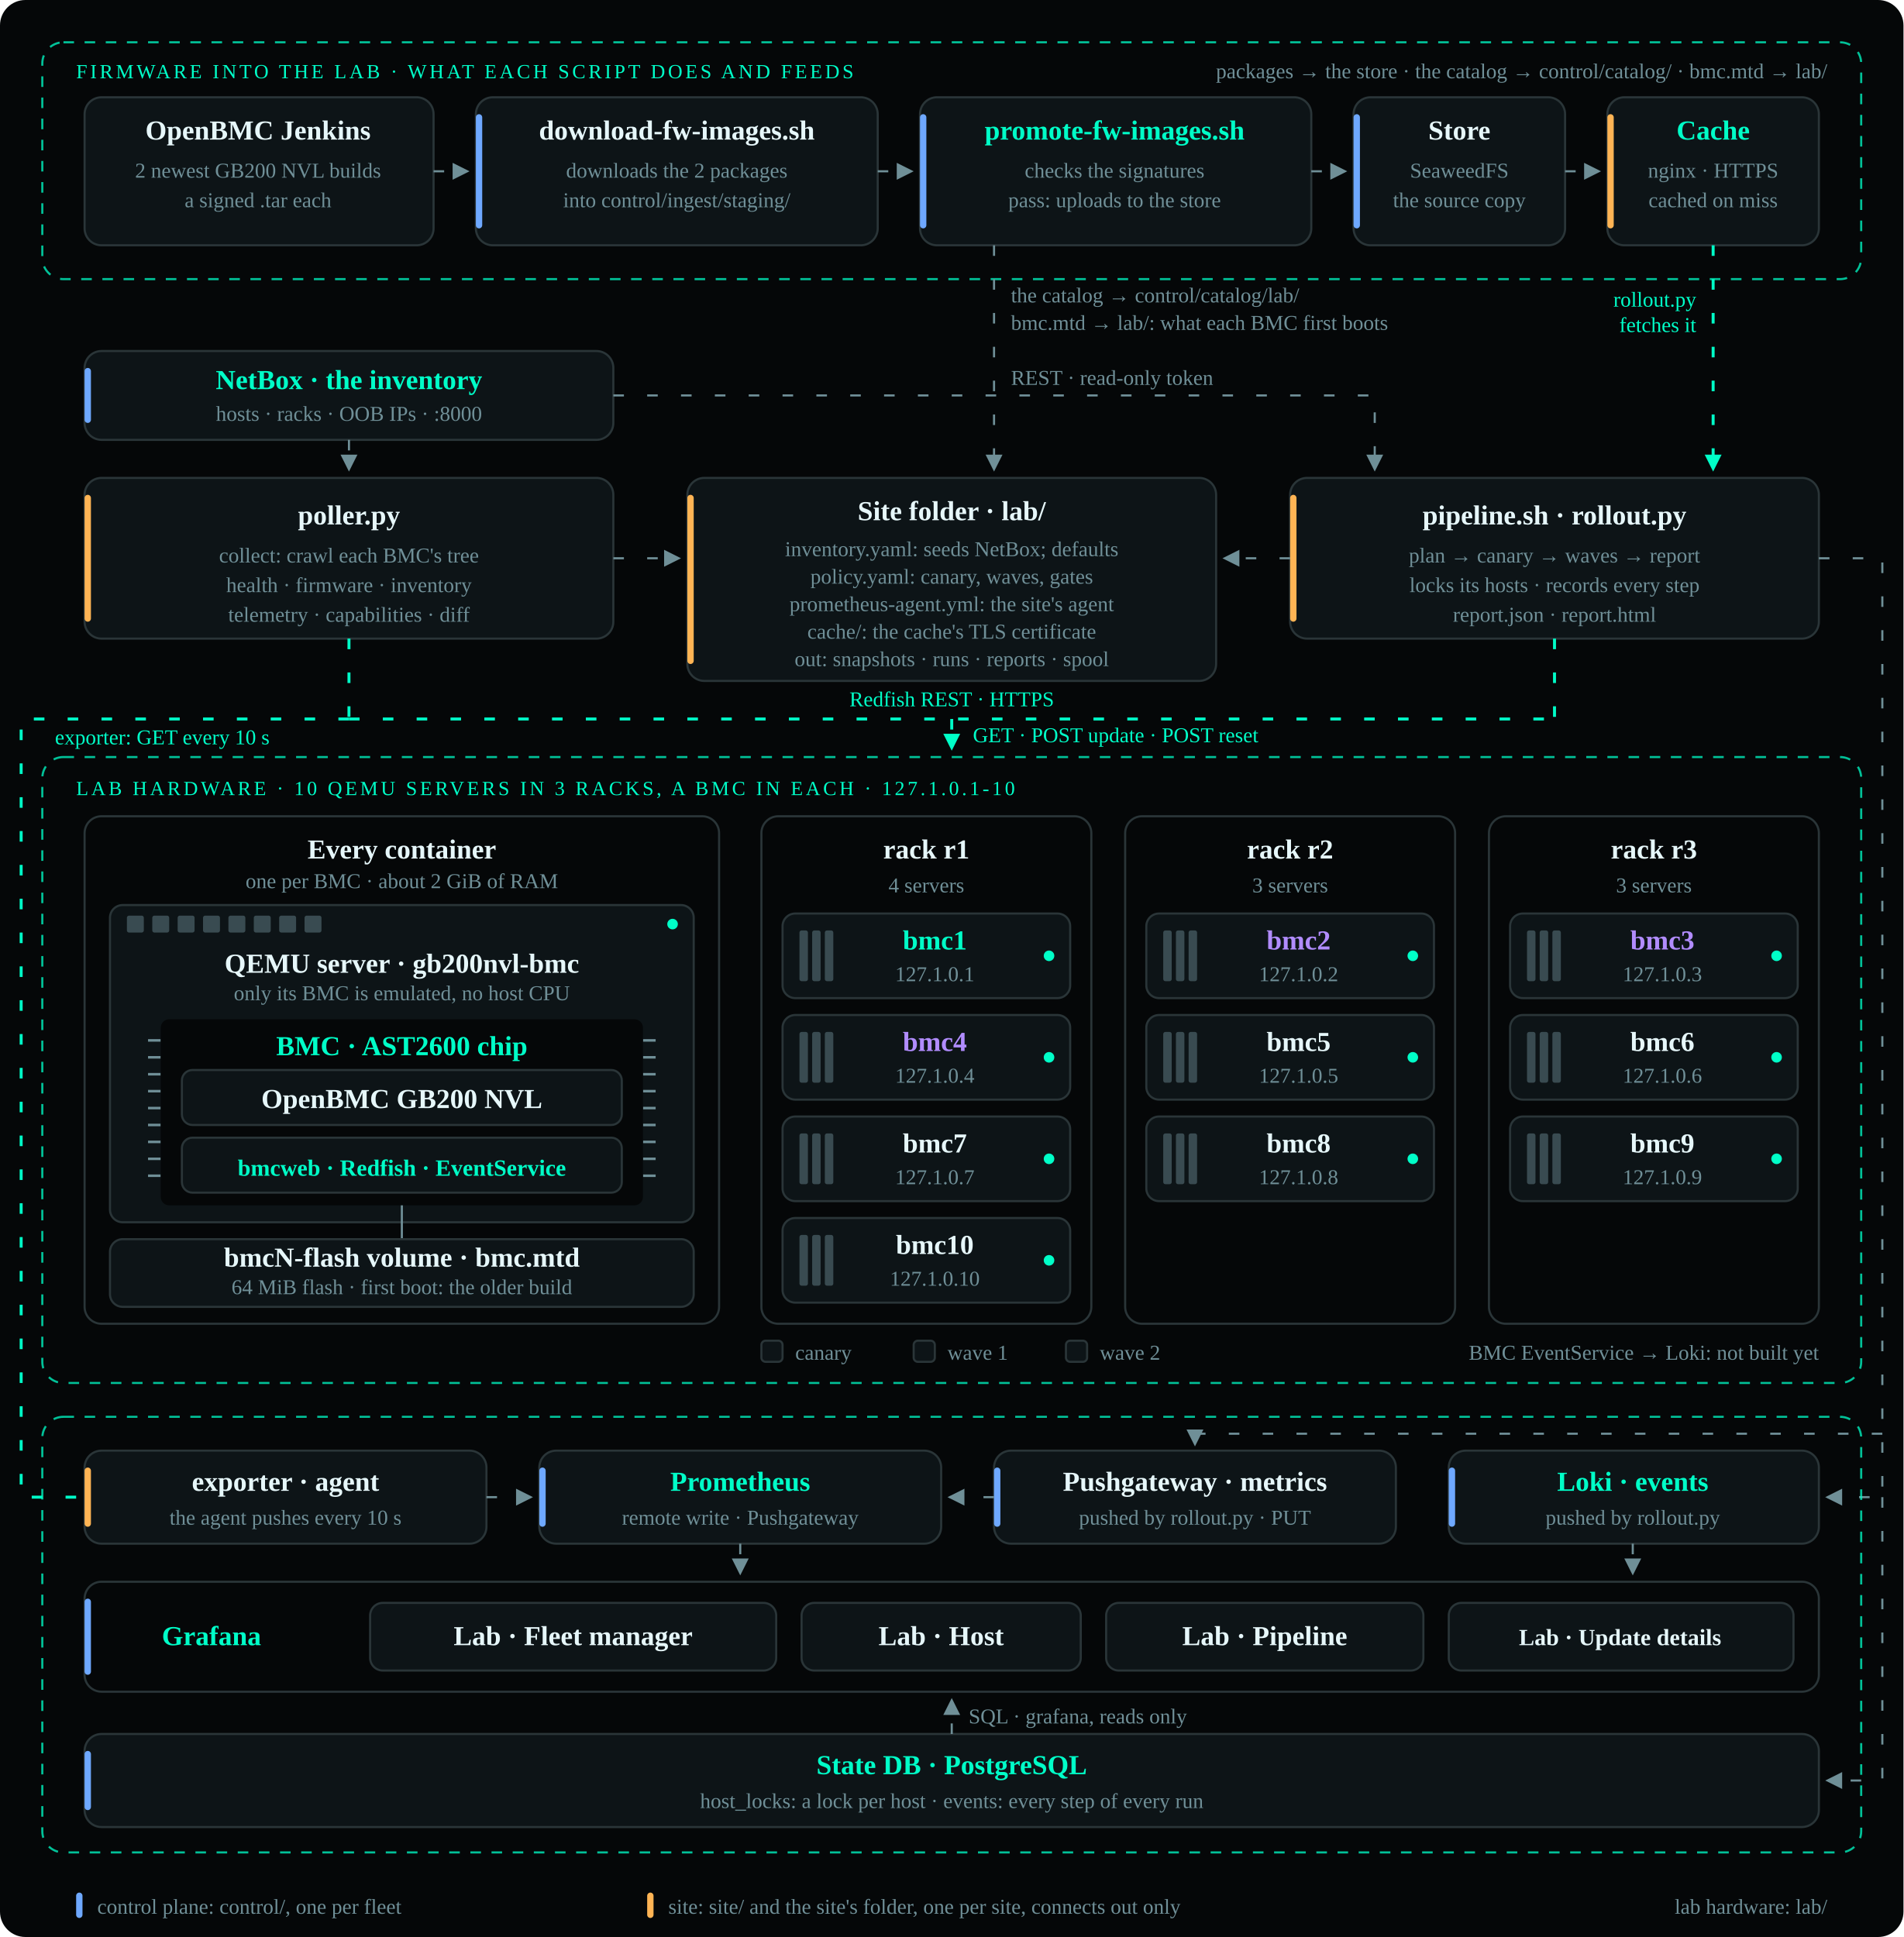
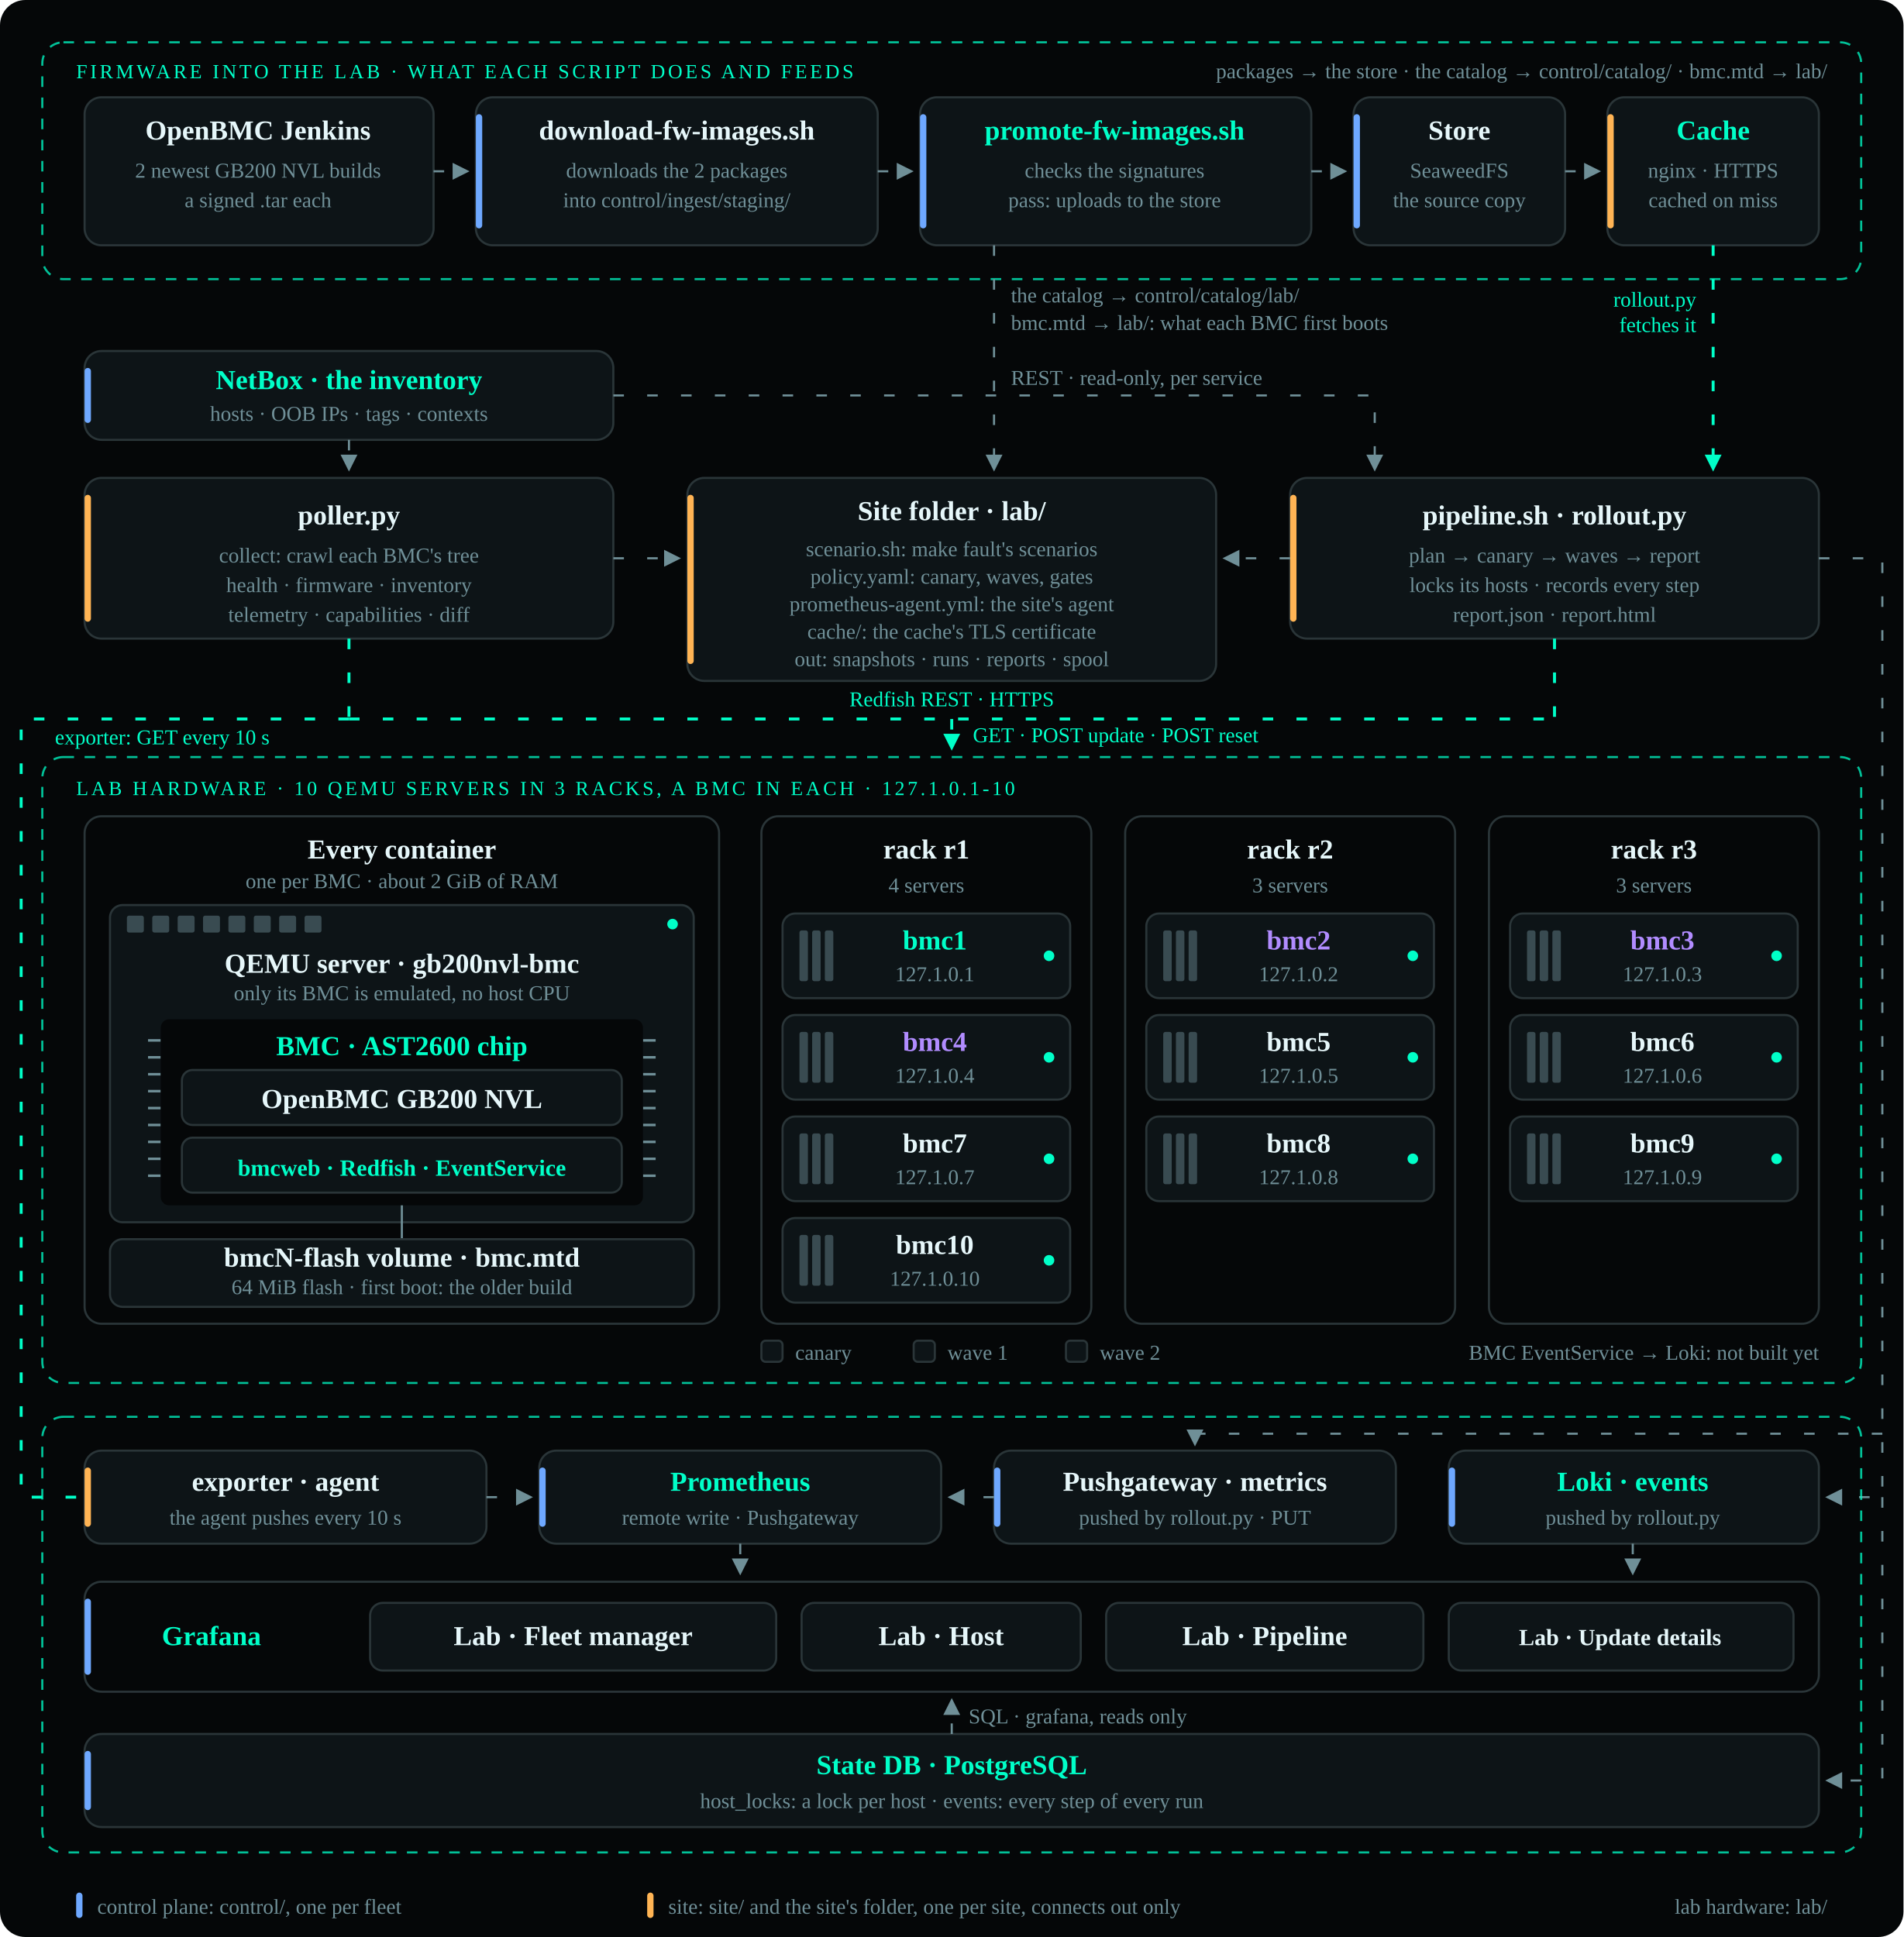
- <svg xmlns="http://www.w3.org/2000/svg" viewBox="0 0 900 916" role="img" aria-label="The lab: ten emulated BMCs in three racks, where the rollout really updates firmware, with the control plane and the lab site around them; a bar on each box says which plane it is in, blue the control plane, amber the site. lab/policy.yaml plans a canary of one BMC, bmc1, marked canary: true; wave 1 of three, bmc2 to bmc4, strict; wave 2 of the other six; at most two BMCs of a rack in a wave, a halt over 10% failed, a 60 second soak, ten at once. Both read the hosts from NetBox, the inventory's source of truth on port 8000, over its REST API with a read-only token: each BMC's out-of-band IP, its rack and project. poller.py and pipeline.sh with rollout.py share the lab/ folder, the lab site's: the inventory file, which seeds NetBox with the ten BMCs once and keeps their connection defaults and writable, the policy, the Prometheus agent's targets, the cache's certificate, and the snapshots, run records and reports; the baseline and the image catalog are the control plane's, in control/catalog/lab/. They speak Redfish over HTTPS: reads, updates and resets. The firmware's way in: OpenBMC's Jenkins builds each version as a signed .tar package. control/ingest/download-fw-images.sh downloads the two newest into control/ingest/staging/. control/ingest/promote-fw-images.sh, the ingest gate, checks each one's signatures against the pinned key; only a package that passes is uploaded into the store, a SeaweedFS bucket that keeps the source copy, and its download deleted; it writes the catalog images.yaml and the baseline into control/catalog/lab/, never the packages, and takes the older build's image-bmc out into lab/ as bmc.mtd, which each BMC's flash volume starts from. The cache, the lab site's nginx over HTTPS, fetches packages from the control plane's store on cache misses. rollout.py fetches a package from the cache into lab/spool/, its own copy, checks its sha256 against the catalog and pushes that copy to the BMC, which writes it into its flash. Docker Compose runs one container per BMC on its own loopback address, 127.1.0.1 to 127.1.0.10, port 443. In each, QEMU's gb200nvl-bmc machine stands in for the server, emulating only its BMC, an AST2600 chip, which runs OpenBMC's GB200 NVL firmware and bmcweb serving Redfish on port 443, from a 64 MiB flash volume kept across restarts. They boot in batches of four, each once the batch before is healthy, and a BMC whose boot comes up degraded boots again. At start-up, the two scripts fetch the two newest GB200 NVL builds from OpenBMC's Jenkins and check their signatures; the lab boots the older and approves the newer. The lab site runs the exporter, poller.py exporter, which reads the ten BMCs over Redfish every 10 seconds, and a Prometheus agent beside it; the control plane runs the observability stack, every service on 127.0.0.1; rollout.py run pushes its metrics to the Pushgateway and sends every event of its run record to Loki; the agent scrapes the exporter every 10 seconds and pushes each sample to Prometheus (remote write), so the control plane never connects into the site, and Prometheus scrapes the Pushgateway every 5; Loki is pushed to. Each BMC's Redfish EventService, its own events, isn't collected yet: this bmcweb build advertises a server-sent event stream but doesn't serve it. The rollout state is PostgreSQL: rollout.py run locks its hosts there before a stage touches them, and adds every event of its run. Grafana reads Prometheus, Loki and, over SQL with an account that may only read, the state database, and shows them in a Lab folder, Lab · Fleet manager, Lab · Host and Lab · Pipeline, next to a Prod folder.">
+ <svg xmlns="http://www.w3.org/2000/svg" viewBox="0 0 900 916" role="img" aria-label="The lab: ten emulated BMCs in three racks, where the rollout really updates firmware, with the control plane and the lab site around them; a bar on each box says which plane it is in, blue the control plane, amber the site. lab/policy.yaml plans a canary of one BMC, bmc1, marked canary: true; wave 1 of three, bmc2 to bmc4, strict; wave 2 of the other six; at most two BMCs of a rack in a wave, a halt over 10% failed, a 60 second soak, ten at once. Both read the hosts from NetBox, the inventory's source of truth on port 8000, over its REST API, each tool with its own read-only account: each BMC's out-of-band IP, its rack and project, its tags and how it is reached. poller.py and pipeline.sh with rollout.py share the lab/ folder, the lab site's: the bad-update scenarios, the policy, the Prometheus agent's targets, the cache's certificate, and the snapshots, run records and reports; the baseline and the image catalog are the control plane's, in control/catalog/lab/. They speak Redfish over HTTPS: reads, updates and resets. The firmware's way in: OpenBMC's Jenkins builds each version as a signed .tar package. control/ingest/download-fw-images.sh downloads the two newest into control/ingest/staging/. control/ingest/promote-fw-images.sh, the ingest gate, checks each one's signatures against the pinned key; only a package that passes is uploaded into the store, a SeaweedFS bucket that keeps the source copy, and its download deleted; it writes the catalog images.yaml and the baseline into control/catalog/lab/, never the packages, and takes the older build's image-bmc out into lab/ as bmc.mtd, which each BMC's flash volume starts from. The cache, the lab site's nginx over HTTPS, fetches packages from the control plane's store on cache misses. rollout.py fetches a package from the cache into lab/spool/, its own copy, checks its sha256 against the catalog and pushes that copy to the BMC, which writes it into its flash. Docker Compose runs one container per BMC on its own loopback address, 127.1.0.1 to 127.1.0.10, port 443. In each, QEMU's gb200nvl-bmc machine stands in for the server, emulating only its BMC, an AST2600 chip, which runs OpenBMC's GB200 NVL firmware and bmcweb serving Redfish on port 443, from a 64 MiB flash volume kept across restarts. They boot in batches of four, each once the batch before is healthy, and a BMC whose boot comes up degraded boots again. At start-up, the two scripts fetch the two newest GB200 NVL builds from OpenBMC's Jenkins and check their signatures; the lab boots the older and approves the newer. The lab site runs the exporter, poller.py exporter, which reads the ten BMCs over Redfish every 10 seconds, and a Prometheus agent beside it; the control plane runs the observability stack, every service on 127.0.0.1; rollout.py run pushes its metrics to the Pushgateway and sends every event of its run record to Loki; the agent scrapes the exporter every 10 seconds and pushes each sample to Prometheus (remote write), so the control plane never connects into the site, and Prometheus scrapes the Pushgateway every 5; Loki is pushed to. Each BMC's Redfish EventService, its own events, isn't collected yet: this bmcweb build advertises a server-sent event stream but doesn't serve it. The rollout state is PostgreSQL: rollout.py run locks its hosts there before a stage touches them, and adds every event of its run. Grafana reads Prometheus, Loki and, over SQL with an account that may only read, the state database, and shows them in a Lab folder, Lab · Fleet manager, Lab · Host and Lab · Pipeline, next to a Prod folder.">
  <style>
    .rfl text { font-family: var(--mono, monospace); }
    .rfl .bg { fill: var(--bg-deep, #050708); }
    .rfl .box { fill: var(--surface, #0d1417); stroke: var(--line, #2a3538); }
    .rfl .grp { fill: none; stroke: var(--line, #2a3538); }
    .rfl .name { fill: var(--fg, #e6f7fa); font-size: 13px; font-weight: 600; }
    .rfl .sub { fill: var(--dim, #6f8f97); font-size: 10px; }
    .rfl .band { fill: var(--dim, #6f8f97); font-size: 9.5px; letter-spacing: .14em; }
    .rfl .lbl { fill: var(--dim, #6f8f97); font-size: 10px; }
    .rfl .hi { fill: var(--teal, #00ffc8); }
    /* which plane a box is in: a bar on its left, as in lab-solution-architecture.svg */
    .rfl .pc { fill: #6ea8ff; } .rfl .ps { fill: #ffb454; }
    .rfl .wire { fill: none; stroke: var(--dim, #6f8f97); stroke-width: 1; }
    .rfl .wire-hi { fill: none; stroke: var(--teal, #00ffc8); stroke-width: 1.4; }
    .rfl .cut { fill: none; stroke: var(--teal, #00ffc8); stroke-width: 1; stroke-dasharray: 5 5; opacity: .75; }
    /* which wave a BMC is in: the same colours as the canary and wave 1 in rollout.svg */
    .rfl .canary .box { stroke: color-mix(in srgb, var(--teal, #00ffc8) 60%, transparent); }
    .rfl .canary .name { fill: var(--teal, #00ffc8); }
    .rfl .w1 .box { stroke: color-mix(in srgb, var(--violet, #b18cff) 60%, transparent); }
    .rfl .w1 .name { fill: var(--violet, #b18cff); }
    /* a QEMU server: drive bays and a power LED on its front, the BMC chip inside with its pins */
    .rfl .bay { fill: var(--dim, #6f8f97); opacity: .45; }
    .rfl .led { fill: var(--teal, #00ffc8); }
    .rfl .chip { fill: var(--bg-deep, #050708); stroke: color-mix(in srgb, var(--teal, #00ffc8) 55%, transparent); }
    .rfl .pins { fill: none; stroke: var(--dim, #6f8f97); stroke-width: 1.2; }
    /* motion: dashes run the way a wire points, the BMCs' LEDs pulse, the rollout takes canary, wave 1, wave 2 in turn */
    @keyframes rfl-flow { to { stroke-dashoffset: -32; } }
    @keyframes rfl-blink { 50% { opacity: .3; } }
    @keyframes rfl-wave { 0%, 28%, 100% { stroke-width: 1; } 8%, 20% { stroke-width: 2.6; } }
    .rfl .flow { stroke-dasharray: 5 11; animation: rfl-flow 1.6s linear infinite; }
    .rfl .led { animation: rfl-blink 2.4s ease-in-out infinite; }
    .rfl .canary .box { animation: rfl-wave 6s infinite; }
    .rfl .w1 .box { animation: rfl-wave 6s 2s infinite; }
    .rfl .srv .box { animation: rfl-wave 6s 4s infinite; }
    @media (prefers-reduced-motion: reduce) {
      .rfl .flow, .rfl .led, .rfl .box { animation: none; }
      .rfl .flow { stroke-dasharray: none; }
    }
  </style>
  <defs>
    <marker id="rfl-dim" viewBox="0 0 8 8" refX="7" refY="4" markerWidth="8" markerHeight="8" markerUnits="userSpaceOnUse" orient="auto">
      <path d="M0 0 8 4 0 8z" style="fill: var(--dim, #6f8f97)" />
    </marker>
    <marker id="rfl-teal" viewBox="0 0 8 8" refX="7" refY="4" markerWidth="8" markerHeight="8" markerUnits="userSpaceOnUse" orient="auto">
      <path d="M0 0 8 4 0 8z" style="fill: var(--teal, #00ffc8)" />
    </marker>
  </defs>
  <g class="rfl">
    <rect class="bg" x="0" y="0" width="900" height="916" rx="12" />
    <g transform="translate(0 -60)">
      <rect class="cut" x="20" y="80" width="860" height="112" rx="10" />
      <text class="band hi" x="36" y="97">FIRMWARE INTO THE LAB · WHAT EACH SCRIPT DOES AND FEEDS</text>
      <text class="lbl" x="864" y="97" text-anchor="end">packages → the store · the catalog → control/catalog/ · bmc.mtd → lab/</text>
      <rect class="box" x="40" y="106" width="165" height="70" rx="8" />
      <text class="name" x="122" y="126" text-anchor="middle">OpenBMC Jenkins</text>
      <text class="sub" x="122" y="144" text-anchor="middle">2 newest GB200 NVL builds</text>
      <text class="sub" x="122" y="158" text-anchor="middle">a signed .tar each</text>
      <rect class="box" x="225" y="106" width="190" height="70" rx="8" />
      <rect class="pc" x="225" y="114" width="3" height="54" rx="1.5" />
      <text class="name" x="320" y="126" text-anchor="middle">download-fw-images.sh</text>
      <text class="sub" x="320" y="144" text-anchor="middle">downloads the 2 packages</text>
      <text class="sub" x="320" y="158" text-anchor="middle">into control/ingest/staging/</text>
      <rect class="box" x="435" y="106" width="185" height="70" rx="8" />
      <rect class="pc" x="435" y="114" width="3" height="54" rx="1.5" />
      <text class="name hi" x="527" y="126" text-anchor="middle">promote-fw-images.sh</text>
      <text class="sub" x="527" y="144" text-anchor="middle">checks the signatures</text>
      <text class="sub" x="527" y="158" text-anchor="middle">pass: uploads to the store</text>
      <rect class="box" x="640" y="106" width="100" height="70" rx="8" />
      <rect class="pc" x="640" y="114" width="3" height="54" rx="1.5" />
      <text class="name" x="690" y="126" text-anchor="middle">Store</text>
      <text class="sub" x="690" y="144" text-anchor="middle">SeaweedFS</text>
      <text class="sub" x="690" y="158" text-anchor="middle">the source copy</text>
      <rect class="box" x="760" y="106" width="100" height="70" rx="8" />
      <rect class="ps" x="760" y="114" width="3" height="54" rx="1.5" />
      <text class="name hi" x="810" y="126" text-anchor="middle">Cache</text>
      <text class="sub" x="810" y="144" text-anchor="middle">nginx · HTTPS</text>
      <text class="sub" x="810" y="158" text-anchor="middle">cached on miss</text>
      <path class="wire flow" d="M205 141H221" marker-end="url(#rfl-dim)" />
      <path class="wire flow" d="M415 141H431" marker-end="url(#rfl-dim)" />
      <path class="wire flow" d="M620 141H636" marker-end="url(#rfl-dim)" />
      <path class="wire flow" d="M740 141H756" marker-end="url(#rfl-dim)" />
      <path class="wire flow" d="M470 176V282" marker-end="url(#rfl-dim)" />
      <text class="lbl" x="478" y="203">the catalog → control/catalog/lab/</text>
      <text class="lbl" x="478" y="216">bmc.mtd → lab/: what each BMC first boots</text>
      <path class="wire-hi flow" d="M810 176V282" marker-end="url(#rfl-teal)" />
      <text class="lbl hi" x="802" y="205" text-anchor="end">rollout.py</text>
      <text class="lbl hi" x="802" y="217" text-anchor="end">fetches it</text>
    </g>
    <rect class="box" x="40" y="166" width="250" height="42" rx="8" />
    <rect class="pc" x="40" y="174" width="3" height="26" rx="1.5" />
    <text class="name hi" x="165" y="184" text-anchor="middle">NetBox · the inventory</text>
-     <text class="sub" x="165" y="199" text-anchor="middle">hosts · racks · OOB IPs · :8000</text>
+     <text class="sub" x="165" y="199" text-anchor="middle">hosts · OOB IPs · tags · contexts</text>
    <path class="wire flow" d="M165 208V222" marker-end="url(#rfl-dim)" />
    <path class="wire flow" d="M290 187H650V222" marker-end="url(#rfl-dim)" />
-     <text class="lbl" x="478" y="182">REST · read-only token</text>
+     <text class="lbl" x="478" y="182">REST · read-only, per service</text>
    <g transform="translate(0 140)">
      <rect class="box" x="40" y="86" width="250" height="76" rx="8" />
      <rect class="ps" x="40" y="94" width="3" height="60" rx="1.5" />
      <text class="name" x="165" y="108" text-anchor="middle">poller.py</text>
      <text class="sub" x="165" y="126" text-anchor="middle">collect: crawl each BMC's tree</text>
      <text class="sub" x="165" y="140" text-anchor="middle">health · firmware · inventory</text>
      <text class="sub" x="165" y="154" text-anchor="middle">telemetry · capabilities · diff</text>
      <rect class="box" x="325" y="86" width="250" height="96" rx="8" />
      <rect class="ps" x="325" y="94" width="3" height="80" rx="1.5" />
      <text class="name" x="450" y="106" text-anchor="middle">Site folder · lab/</text>
-       <text class="sub" x="450" y="123" text-anchor="middle">inventory.yaml: seeds NetBox; defaults</text>
+       <text class="sub" x="450" y="123" text-anchor="middle">scenario.sh: make fault's scenarios</text>
      <text class="sub" x="450" y="136" text-anchor="middle">policy.yaml: canary, waves, gates</text>
      <text class="sub" x="450" y="149" text-anchor="middle">prometheus-agent.yml: the site's agent</text>
      <text class="sub" x="450" y="162" text-anchor="middle">cache/: the cache's TLS certificate</text>
      <text class="sub" x="450" y="175" text-anchor="middle">out: snapshots · runs · reports · spool</text>
      <rect class="box" x="610" y="86" width="250" height="76" rx="8" />
      <rect class="ps" x="610" y="94" width="3" height="60" rx="1.5" />
      <text class="name" x="735" y="108" text-anchor="middle">pipeline.sh · rollout.py</text>
      <text class="sub" x="735" y="126" text-anchor="middle">plan → canary → waves → report</text>
      <text class="sub" x="735" y="140" text-anchor="middle">locks its hosts · records every step</text>
      <text class="sub" x="735" y="154" text-anchor="middle">report.json · report.html</text>
      <path class="wire flow" d="M290 124H321" marker-end="url(#rfl-dim)" />
      <path class="wire flow" d="M610 124H579" marker-end="url(#rfl-dim)" />
      <path class="wire-hi flow" d="M165 162V200M735 162V200M165 200H735" />
      <text class="lbl hi" x="450" y="194" text-anchor="middle">Redfish REST · HTTPS</text>
      <path class="wire-hi flow" d="M450 200V214" marker-end="url(#rfl-teal)" />
      <text class="lbl hi" x="460" y="211">GET · POST update · POST reset</text>
      <rect class="cut" x="20" y="218" width="860" height="296" rx="10" />
      <text class="band hi" x="36" y="236">LAB HARDWARE · 10 QEMU SERVERS IN 3 RACKS, A BMC IN EACH · 127.1.0.1-10</text>
      <rect class="grp" x="40" y="246" width="300" height="240" rx="8" />
      <text class="name" x="190" y="266" text-anchor="middle">Every container</text>
      <text class="sub" x="190" y="280" text-anchor="middle">one per BMC · about 2 GiB of RAM</text>
      <rect class="box" x="52" y="288" width="276" height="150" rx="6" />
      <rect class="bay" x="60" y="293" width="8" height="8" rx="1" />
      <rect class="bay" x="72" y="293" width="8" height="8" rx="1" />
      <rect class="bay" x="84" y="293" width="8" height="8" rx="1" />
      <rect class="bay" x="96" y="293" width="8" height="8" rx="1" />
      <rect class="bay" x="108" y="293" width="8" height="8" rx="1" />
      <rect class="bay" x="120" y="293" width="8" height="8" rx="1" />
      <rect class="bay" x="132" y="293" width="8" height="8" rx="1" />
      <rect class="bay" x="144" y="293" width="8" height="8" rx="1" />
      <circle class="led" style="animation-delay: -0.00s" cx="318" cy="297" r="2.5" />
      <text class="name" x="190" y="320" text-anchor="middle">QEMU server · gb200nvl-bmc</text>
      <text class="sub" x="190" y="333" text-anchor="middle">only its BMC is emulated, no host CPU</text>
      <path class="pins" d="M70 352H76M304 352H310M70 360H76M304 360H310M70 368H76M304 368H310M70 376H76M304 376H310M70 384H76M304 384H310M70 392H76M304 392H310M70 400H76M304 400H310M70 408H76M304 408H310M70 416H76M304 416H310" />
      <rect class="chip" x="76" y="342" width="228" height="88" rx="4" />
      <text class="name hi" x="190" y="359" text-anchor="middle">BMC · AST2600 chip</text>
      <rect class="box" x="86" y="366" width="208" height="26" rx="5" />
      <text class="name" x="190" y="384" text-anchor="middle">OpenBMC GB200 NVL</text>
      <rect class="box" x="86" y="398" width="208" height="26" rx="5" />
      <text class="name hi" x="190" y="416" text-anchor="middle" style="font-size: 11px">bmcweb · Redfish · EventService</text>
      <path class="wire" d="M190 430V446" />
      <rect class="box" x="52" y="446" width="276" height="32" rx="6" />
      <text class="name" x="190" y="459" text-anchor="middle">bmcN-flash volume · bmc.mtd</text>
      <text class="sub" x="190" y="472" text-anchor="middle">64 MiB flash · first boot: the older build</text>
      <rect class="grp" x="360" y="246" width="156" height="240" rx="8" />
      <text class="name" x="438" y="266" text-anchor="middle">rack r1</text>
      <text class="sub" x="438" y="282" text-anchor="middle">4 servers</text>
      <g class="canary">
        <rect class="box" x="370" y="292" width="136" height="40" rx="6" />
        <rect class="bay" x="378" y="300" width="4" height="24" rx="1" />
        <rect class="bay" x="384" y="300" width="4" height="24" rx="1" />
        <rect class="bay" x="390" y="300" width="4" height="24" rx="1" />
        <circle class="led" style="animation-delay: -0.37s" cx="496" cy="312" r="2.5" />
        <text class="name" x="442" y="309" text-anchor="middle">bmc1</text>
        <text class="sub" x="442" y="324" text-anchor="middle">127.1.0.1</text>
      </g>
      <g class="w1">
        <rect class="box" x="370" y="340" width="136" height="40" rx="6" />
        <rect class="bay" x="378" y="348" width="4" height="24" rx="1" />
        <rect class="bay" x="384" y="348" width="4" height="24" rx="1" />
        <rect class="bay" x="390" y="348" width="4" height="24" rx="1" />
        <circle class="led" style="animation-delay: -0.74s" cx="496" cy="360" r="2.5" />
        <text class="name" x="442" y="357" text-anchor="middle">bmc4</text>
        <text class="sub" x="442" y="372" text-anchor="middle">127.1.0.4</text>
      </g>
      <g class="srv">
        <rect class="box" x="370" y="388" width="136" height="40" rx="6" />
        <rect class="bay" x="378" y="396" width="4" height="24" rx="1" />
        <rect class="bay" x="384" y="396" width="4" height="24" rx="1" />
        <rect class="bay" x="390" y="396" width="4" height="24" rx="1" />
        <circle class="led" style="animation-delay: -1.11s" cx="496" cy="408" r="2.5" />
        <text class="name" x="442" y="405" text-anchor="middle">bmc7</text>
        <text class="sub" x="442" y="420" text-anchor="middle">127.1.0.7</text>
      </g>
      <g class="srv">
        <rect class="box" x="370" y="436" width="136" height="40" rx="6" />
        <rect class="bay" x="378" y="444" width="4" height="24" rx="1" />
        <rect class="bay" x="384" y="444" width="4" height="24" rx="1" />
        <rect class="bay" x="390" y="444" width="4" height="24" rx="1" />
        <circle class="led" style="animation-delay: -1.48s" cx="496" cy="456" r="2.5" />
        <text class="name" x="442" y="453" text-anchor="middle">bmc10</text>
        <text class="sub" x="442" y="468" text-anchor="middle">127.1.0.10</text>
      </g>
      <rect class="grp" x="532" y="246" width="156" height="240" rx="8" />
      <text class="name" x="610" y="266" text-anchor="middle">rack r2</text>
      <text class="sub" x="610" y="282" text-anchor="middle">3 servers</text>
      <g class="w1">
        <rect class="box" x="542" y="292" width="136" height="40" rx="6" />
        <rect class="bay" x="550" y="300" width="4" height="24" rx="1" />
        <rect class="bay" x="556" y="300" width="4" height="24" rx="1" />
        <rect class="bay" x="562" y="300" width="4" height="24" rx="1" />
        <circle class="led" style="animation-delay: -1.85s" cx="668" cy="312" r="2.5" />
        <text class="name" x="614" y="309" text-anchor="middle">bmc2</text>
        <text class="sub" x="614" y="324" text-anchor="middle">127.1.0.2</text>
      </g>
      <g class="srv">
        <rect class="box" x="542" y="340" width="136" height="40" rx="6" />
        <rect class="bay" x="550" y="348" width="4" height="24" rx="1" />
        <rect class="bay" x="556" y="348" width="4" height="24" rx="1" />
        <rect class="bay" x="562" y="348" width="4" height="24" rx="1" />
        <circle class="led" style="animation-delay: -2.22s" cx="668" cy="360" r="2.5" />
        <text class="name" x="614" y="357" text-anchor="middle">bmc5</text>
        <text class="sub" x="614" y="372" text-anchor="middle">127.1.0.5</text>
      </g>
      <g class="srv">
        <rect class="box" x="542" y="388" width="136" height="40" rx="6" />
        <rect class="bay" x="550" y="396" width="4" height="24" rx="1" />
        <rect class="bay" x="556" y="396" width="4" height="24" rx="1" />
        <rect class="bay" x="562" y="396" width="4" height="24" rx="1" />
        <circle class="led" style="animation-delay: -2.59s" cx="668" cy="408" r="2.5" />
        <text class="name" x="614" y="405" text-anchor="middle">bmc8</text>
        <text class="sub" x="614" y="420" text-anchor="middle">127.1.0.8</text>
      </g>
      <rect class="grp" x="704" y="246" width="156" height="240" rx="8" />
      <text class="name" x="782" y="266" text-anchor="middle">rack r3</text>
      <text class="sub" x="782" y="282" text-anchor="middle">3 servers</text>
      <g class="w1">
        <rect class="box" x="714" y="292" width="136" height="40" rx="6" />
        <rect class="bay" x="722" y="300" width="4" height="24" rx="1" />
        <rect class="bay" x="728" y="300" width="4" height="24" rx="1" />
        <rect class="bay" x="734" y="300" width="4" height="24" rx="1" />
        <circle class="led" style="animation-delay: -2.96s" cx="840" cy="312" r="2.5" />
        <text class="name" x="786" y="309" text-anchor="middle">bmc3</text>
        <text class="sub" x="786" y="324" text-anchor="middle">127.1.0.3</text>
      </g>
      <g class="srv">
        <rect class="box" x="714" y="340" width="136" height="40" rx="6" />
        <rect class="bay" x="722" y="348" width="4" height="24" rx="1" />
        <rect class="bay" x="728" y="348" width="4" height="24" rx="1" />
        <rect class="bay" x="734" y="348" width="4" height="24" rx="1" />
        <circle class="led" style="animation-delay: -3.33s" cx="840" cy="360" r="2.5" />
        <text class="name" x="786" y="357" text-anchor="middle">bmc6</text>
        <text class="sub" x="786" y="372" text-anchor="middle">127.1.0.6</text>
      </g>
      <g class="srv">
        <rect class="box" x="714" y="388" width="136" height="40" rx="6" />
        <rect class="bay" x="722" y="396" width="4" height="24" rx="1" />
        <rect class="bay" x="728" y="396" width="4" height="24" rx="1" />
        <rect class="bay" x="734" y="396" width="4" height="24" rx="1" />
        <circle class="led" style="animation-delay: -3.70s" cx="840" cy="408" r="2.5" />
        <text class="name" x="786" y="405" text-anchor="middle">bmc9</text>
        <text class="sub" x="786" y="420" text-anchor="middle">127.1.0.9</text>
      </g>
      <g class="canary">
        <rect class="box" x="360" y="494" width="10" height="10" rx="2" />
      </g>
      <text class="lbl" x="376" y="503">canary</text>
      <g class="w1">
        <rect class="box" x="432" y="494" width="10" height="10" rx="2" />
      </g>
      <text class="lbl" x="448" y="503">wave 1</text>
      <rect class="box" x="504" y="494" width="10" height="10" rx="2" />
      <text class="lbl" x="520" y="503">wave 2</text>
      <text class="lbl" x="860" y="503" text-anchor="end">BMC EventService → Loki: not built yet</text>
      <path class="wire-hi flow" d="M165 200H10V568H40" />
      <text class="lbl hi" x="26" y="212">exporter: GET every 10 s</text>
      <path class="wire flow" d="M860 124H890V568H864" marker-end="url(#rfl-dim)" />
      <path class="wire flow" d="M890 538H565V543" marker-end="url(#rfl-dim)" />
      <path class="wire flow" d="M890 568V702H864" marker-end="url(#rfl-dim)" />
      <g transform="translate(0 -62)">
        <rect class="cut" x="20" y="592" width="860" height="206" rx="10" />
        <rect class="box" x="40" y="608" width="190" height="44" rx="8" />
        <rect class="ps" x="40" y="616" width="3" height="28" rx="1.5" />
        <text class="name" x="135" y="627" text-anchor="middle">exporter · agent</text>
        <text class="sub" x="135" y="643" text-anchor="middle">the agent pushes every 10 s</text>
        <rect class="box" x="255" y="608" width="190" height="44" rx="8" />
        <rect class="pc" x="255" y="616" width="3" height="28" rx="1.5" />
        <text class="name hi" x="350" y="627" text-anchor="middle">Prometheus</text>
        <text class="sub" x="350" y="643" text-anchor="middle">remote write · Pushgateway</text>
        <rect class="box" x="470" y="608" width="190" height="44" rx="8" />
        <rect class="pc" x="470" y="616" width="3" height="28" rx="1.5" />
        <text class="name" x="565" y="627" text-anchor="middle">Pushgateway · metrics</text>
        <text class="sub" x="565" y="643" text-anchor="middle">pushed by rollout.py · PUT</text>
        <rect class="box" x="685" y="608" width="175" height="44" rx="8" />
        <rect class="pc" x="685" y="616" width="3" height="28" rx="1.5" />
        <text class="name hi" x="772" y="627" text-anchor="middle">Loki · events</text>
        <text class="sub" x="772" y="643" text-anchor="middle">pushed by rollout.py</text>
        <path class="wire flow" d="M230 630H251" marker-end="url(#rfl-dim)" />
        <path class="wire flow" d="M470 630H449" marker-end="url(#rfl-dim)" />
        <path class="wire flow" d="M350 652V666" marker-end="url(#rfl-dim)" />
        <path class="wire flow" d="M772 652V666" marker-end="url(#rfl-dim)" />
        <rect class="grp" x="40" y="670" width="820" height="52" rx="8" />
        <rect class="pc" x="40" y="678" width="3" height="36" rx="1.5" />
        <text class="name hi" x="100" y="700" text-anchor="middle">Grafana</text>
        <rect class="box" x="175" y="680" width="192" height="32" rx="6" />
        <text class="name" x="271" y="700" text-anchor="middle">Lab · Fleet manager</text>
        <rect class="box" x="379" y="680" width="132" height="32" rx="6" />
        <text class="name" x="445" y="700" text-anchor="middle">Lab · Host</text>
        <rect class="box" x="523" y="680" width="150" height="32" rx="6" />
        <text class="name" x="598" y="700" text-anchor="middle">Lab · Pipeline</text>
        <rect class="box" x="685" y="680" width="163" height="32" rx="6" />
        <text class="name" x="766" y="700" text-anchor="middle" style="font-size:11px">Lab · Update details</text>
        <rect class="box" x="40" y="742" width="820" height="44" rx="8" />
        <rect class="pc" x="40" y="750" width="3" height="28" rx="1.5" />
        <text class="name hi" x="450" y="761" text-anchor="middle">State DB · PostgreSQL</text>
        <text class="sub" x="450" y="777" text-anchor="middle">host_locks: a lock per host · events: every step of every run</text>
        <path class="wire flow" d="M450 742V726" marker-end="url(#rfl-dim)" />
        <text class="lbl" x="458" y="737">SQL · grafana, reads only</text>
      </g>
    </g>
    <rect class="pc" x="36" y="895" width="3" height="12" rx="1.5" />
    <text class="lbl" x="46" y="905">control plane: control/, one per fleet</text>
    <rect class="ps" x="306" y="895" width="3" height="12" rx="1.5" />
    <text class="lbl" x="316" y="905">site: site/ and the site's folder, one per site, connects out only</text>
    <text class="lbl" x="864" y="905" text-anchor="end">lab hardware: lab/</text>
  </g>
</svg>
